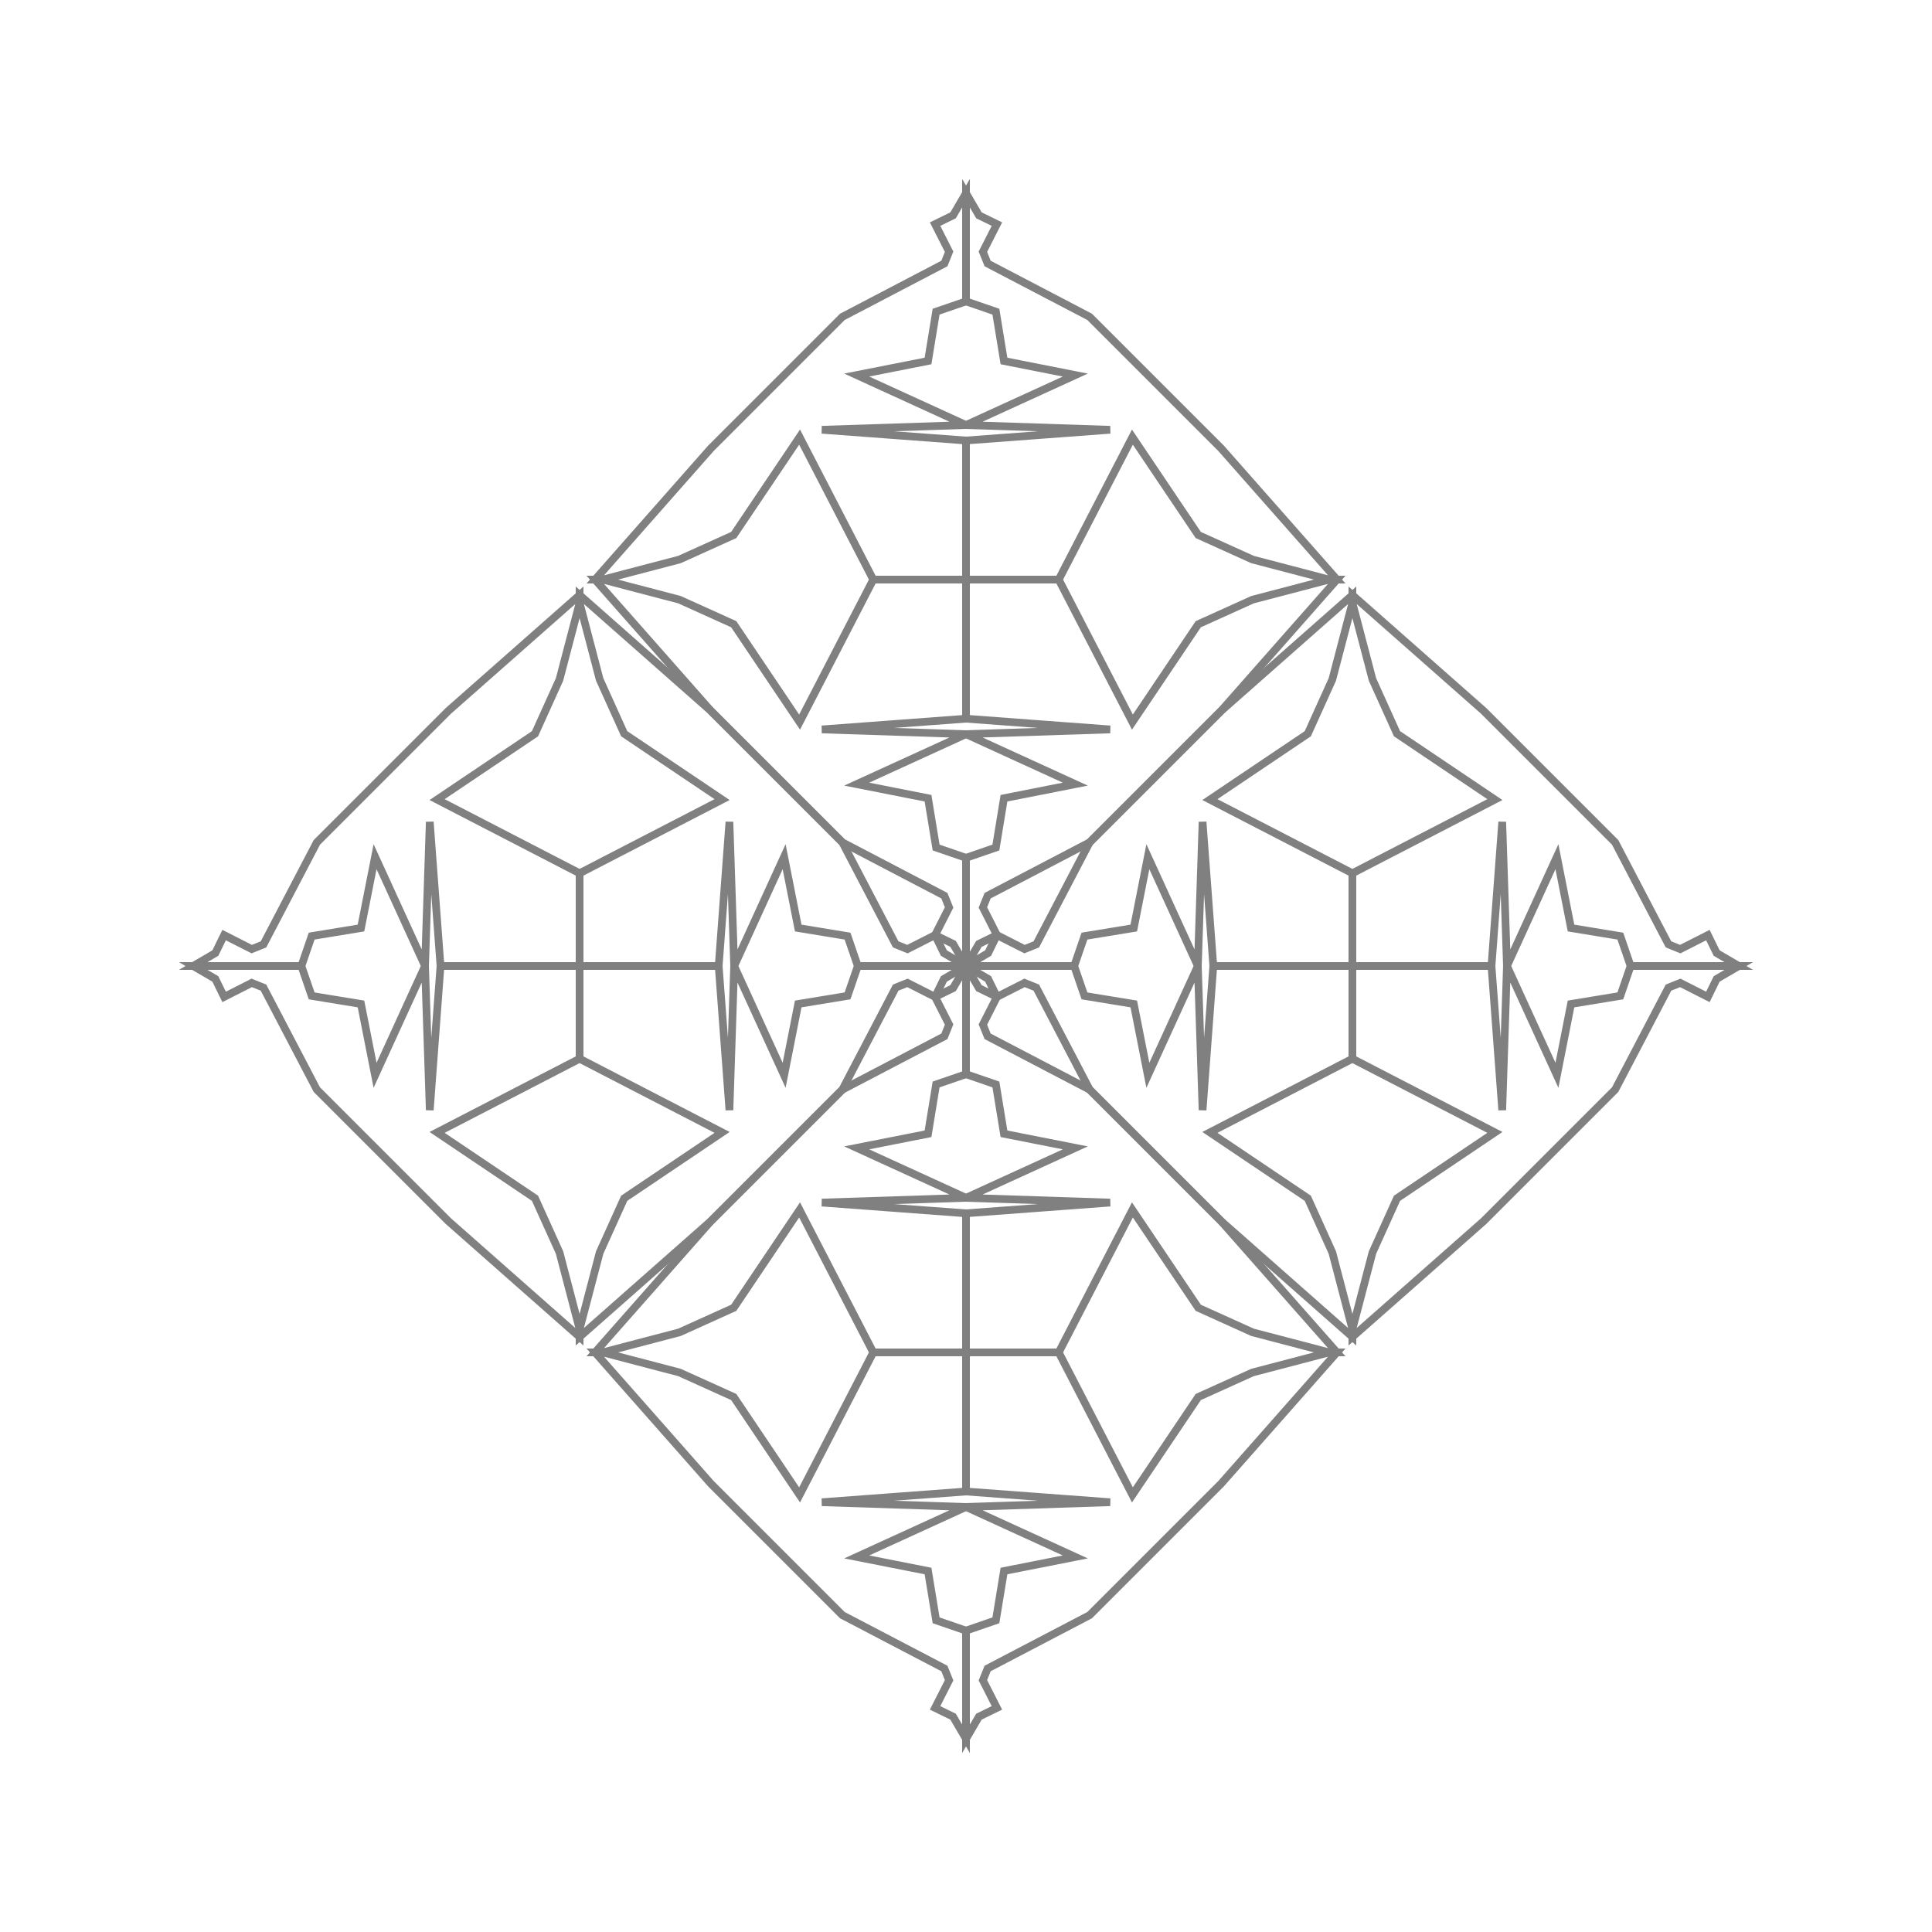
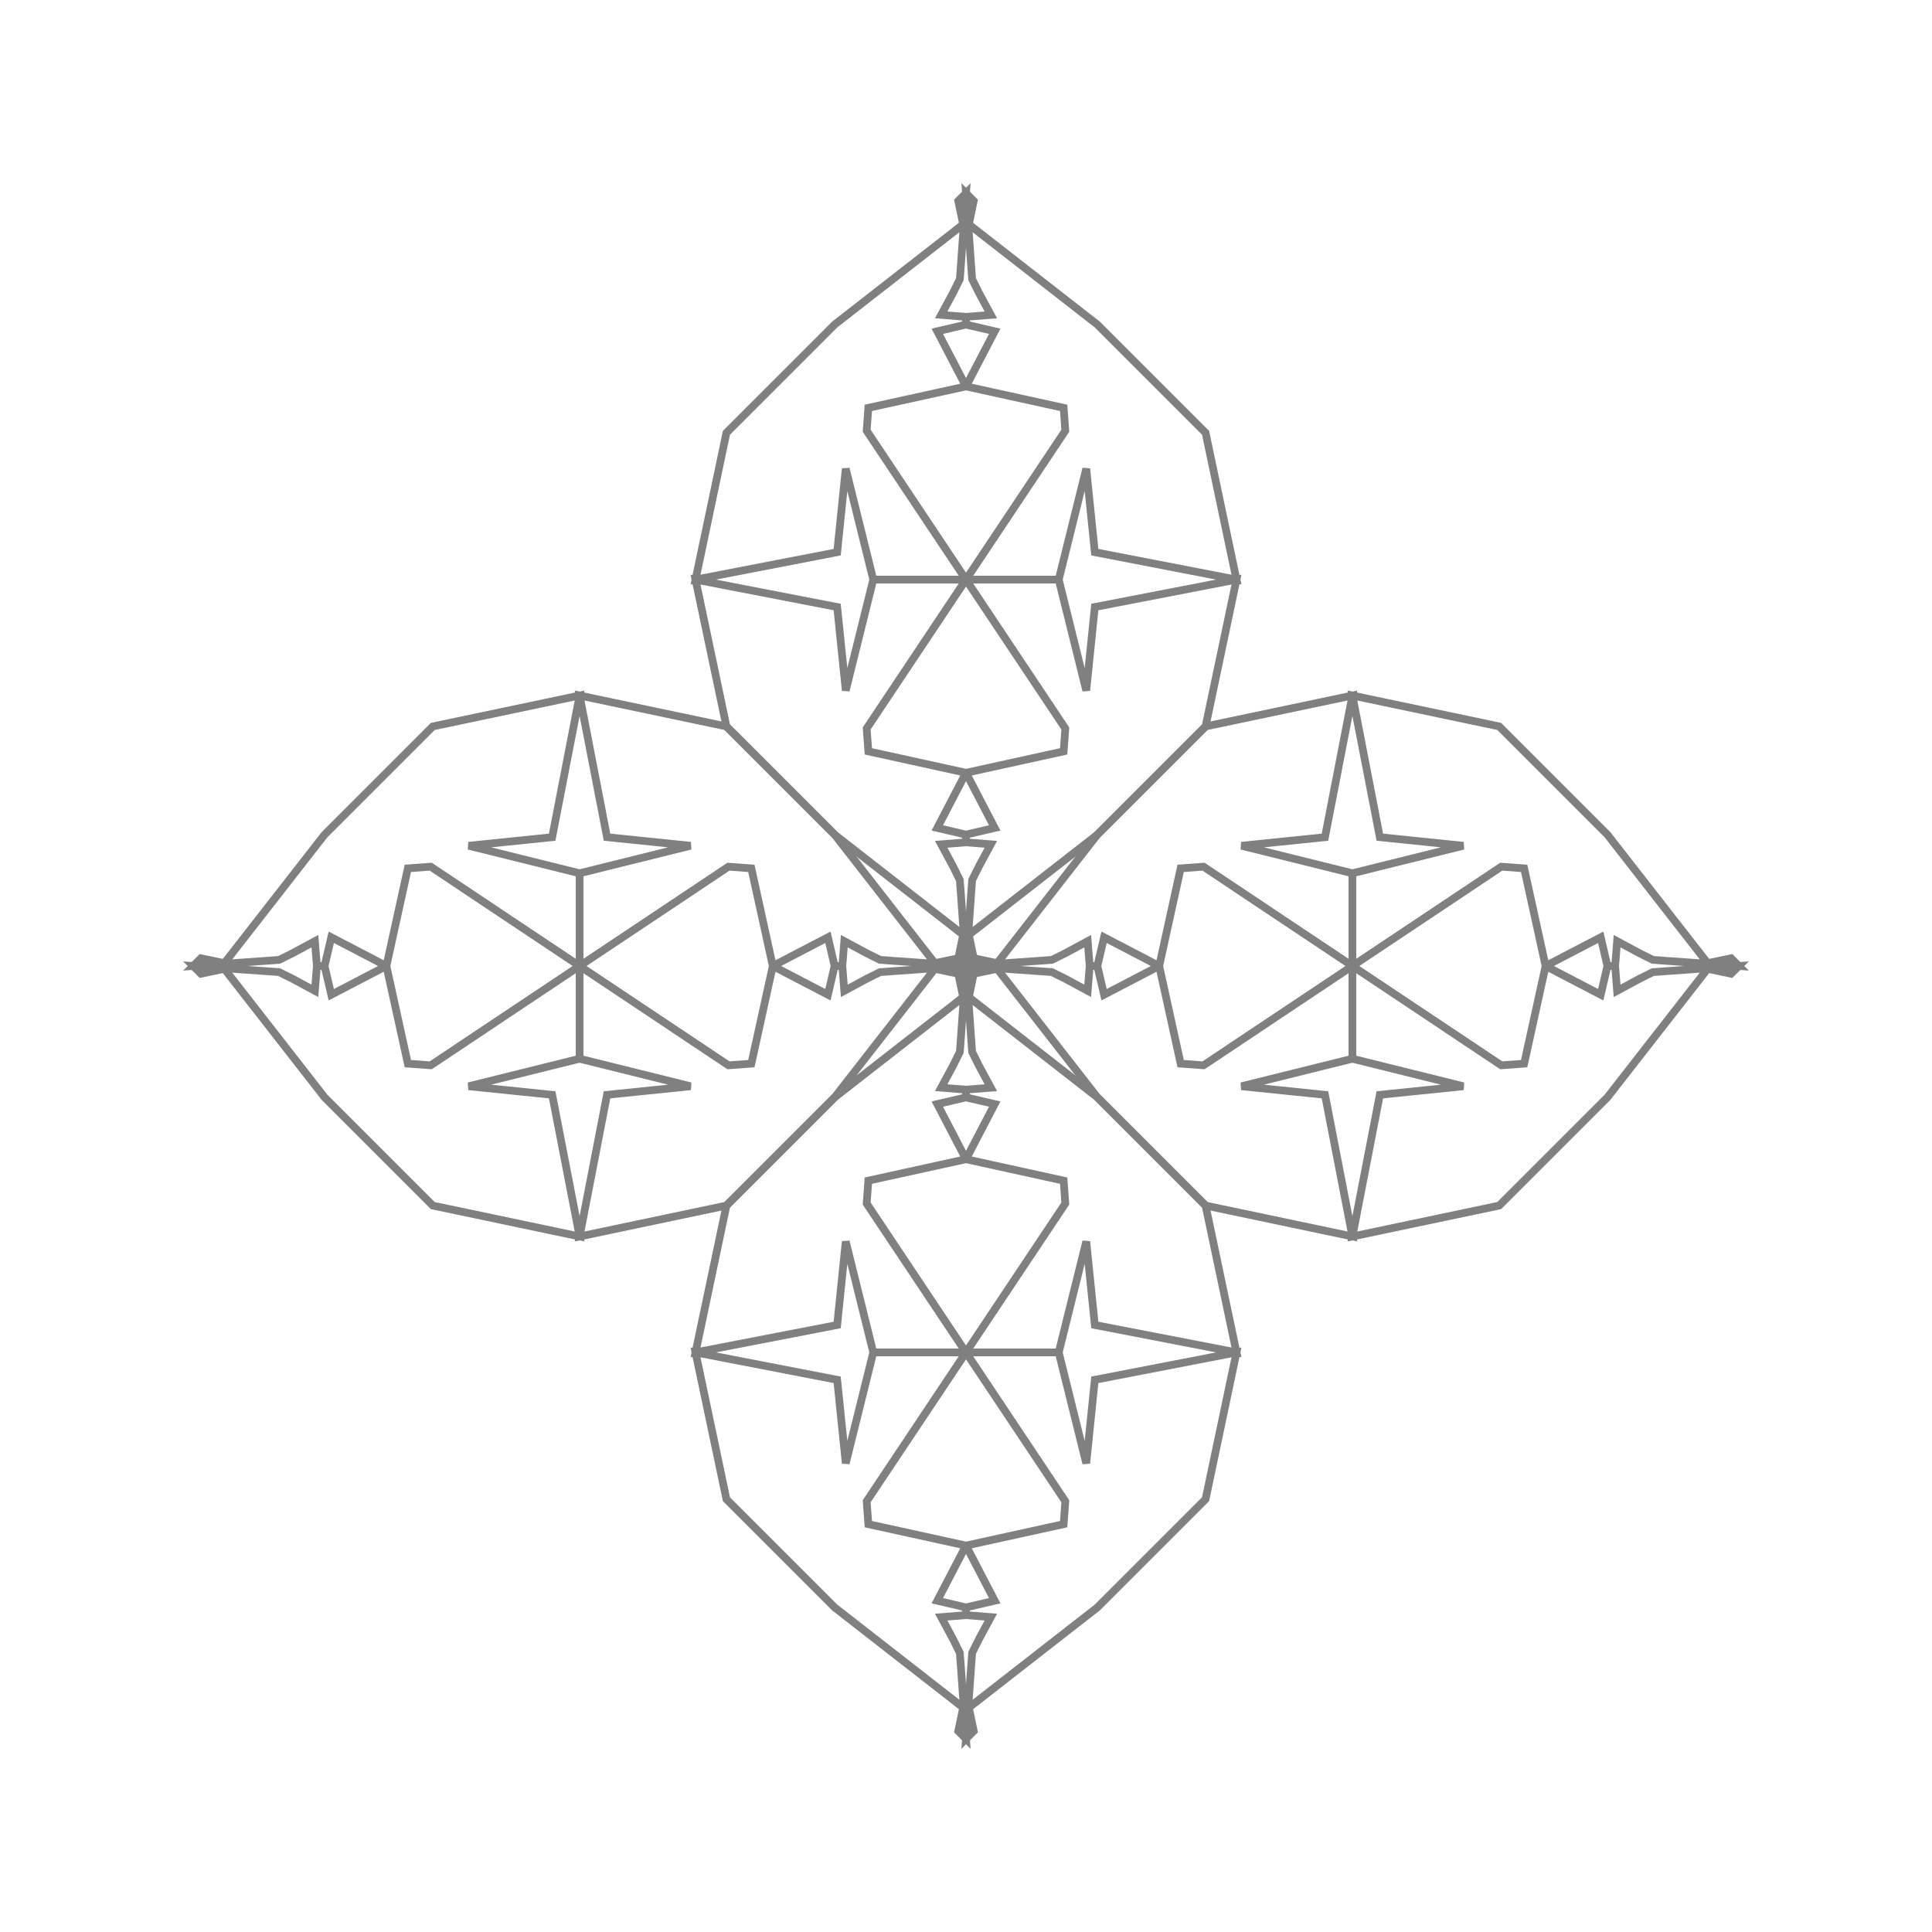
<svg xmlns="http://www.w3.org/2000/svg" width="250" height="250" viewBox="-125.0 -125.0 250 250">
  <defs>
</defs>
-   <path d="M0.0,-0.0 l14.0,-0.0 l1.33,-3.867 l6.38,-1.047 l1.824,-9.23 l6.467,14.144 l0.611,-18.649 l1.389,18.649 l18.0,-0.0 l0.0,-12.0 l-18.44,-9.533 l12.667,-8.523 l3.176,-7.027 l2.597,-9.917 l0.0,-1.0 l-17.0,15.0 l-17.0,17.0 l-6.903,13.202 l-1.523,0.613 l-3.574,-1.815 l-1.138,2.328 Z" stroke-width="1" stroke="grey" fill="red" fill-opacity="0" />
-   <path d="M0.0,-0.0 l14.0,-0.0 l1.33,3.867 l6.38,1.047 l1.824,9.23 l6.467,-14.144 l0.611,18.649 l1.389,-18.649 l18.0,-0.0 l0.0,12.0 l-18.44,9.533 l12.667,8.523 l3.176,7.027 l2.597,9.917 l0.0,1.0 l-17.0,-15.0 l-17.0,-17.0 l-6.903,-13.202 l-1.523,-0.613 l-3.574,1.815 l-1.138,-2.328 Z" stroke-width="1" stroke="grey" fill="purple" fill-opacity="0" />
-   <path d="M0.0,-0.0 l-14.0,-0.0 l-1.33,-3.867 l-6.38,-1.047 l-1.824,-9.23 l-6.467,14.144 l-0.611,-18.649 l-1.389,18.649 l-18.0,-0.0 l0.0,-12.0 l18.44,-9.533 l-12.667,-8.523 l-3.176,-7.027 l-2.597,-9.917 l0.0,-1.0 l17.0,15.0 l17.0,17.0 l6.903,13.202 l1.523,0.613 l3.574,-1.815 l1.138,2.328 Z" stroke-width="1" stroke="grey" fill="pink" fill-opacity="0" />
-   <path d="M100.0,-0.0 l-14.0,-0.0 l-1.33,3.867 l-6.38,1.047 l-1.824,9.23 l-6.467,-14.144 l-0.611,18.649 l-1.389,-18.649 l-18.0,-0.0 l0.0,12.0 l18.44,9.533 l-12.667,8.523 l-3.176,7.027 l-2.597,9.917 l0.0,1.0 l17.0,-15.0 l17.0,-17.0 l6.903,-13.202 l1.523,-0.613 l3.574,1.815 l1.138,-2.328 Z" stroke-width="1" stroke="grey" fill="green" fill-opacity="0" />
-   <path d="M0.0,-0.0 l0.0,-14.0 l3.867,-1.33 l1.047,-6.38 l9.23,-1.824 l-14.144,-6.467 l18.649,-0.611 l-18.649,-1.389 l0.0,-18.0 l12.0,-0.0 l9.533,18.44 l8.523,-12.667 l7.027,-3.176 l9.917,-2.597 l1.0,-0.0 l-15.0,17.0 l-17.0,17.0 l-13.202,6.903 l-0.613,1.523 l1.815,3.574 l-2.328,1.138 Z" stroke-width="1" stroke="grey" fill="black" fill-opacity="0" />
-   <path d="M0.0,-0.0 l0.0,14.0 l3.867,1.33 l1.047,6.38 l9.23,1.824 l-14.144,6.467 l18.649,0.611 l-18.649,1.389 l0.0,18.0 l12.0,-0.0 l9.533,-18.44 l8.523,12.667 l7.027,3.176 l9.917,2.597 l1.0,-0.0 l-15.0,-17.0 l-17.0,-17.0 l-13.202,-6.903 l-0.613,-1.523 l1.815,-3.574 l-2.328,-1.138 Z" stroke-width="1" stroke="grey" fill="purple" fill-opacity="0" />
-   <path d="M0.0,-0.0 l-14.0,-0.0 l-1.33,3.867 l-6.38,1.047 l-1.824,9.23 l-6.467,-14.144 l-0.611,18.649 l-1.389,-18.649 l-18.0,-0.0 l0.0,12.0 l18.44,9.533 l-12.667,8.523 l-3.176,7.027 l-2.597,9.917 l0.0,1.0 l17.0,-15.0 l17.0,-17.0 l6.903,-13.202 l1.523,-0.613 l3.574,1.815 l1.138,-2.328 Z" stroke-width="1" stroke="grey" fill="brown" fill-opacity="0" />
-   <path d="M0.0,100.0 l0.0,-14.0 l-3.867,-1.33 l-1.047,-6.38 l-9.23,-1.824 l14.144,-6.467 l-18.649,-0.611 l18.649,-1.389 l0.0,-18.0 l-12.0,-0.0 l-9.533,18.44 l-8.523,-12.667 l-7.027,-3.176 l-9.917,-2.597 l-1.0,-0.0 l15.0,17.0 l17.0,17.0 l13.202,6.903 l0.613,1.523 l-1.815,3.574 l2.328,1.138 Z" stroke-width="1" stroke="grey" fill="purple" fill-opacity="0" />
-   <path d="M0.0,-0.0 l0.0,-14.0 l-3.867,-1.33 l-1.047,-6.38 l-9.23,-1.824 l14.144,-6.467 l-18.649,-0.611 l18.649,-1.389 l0.0,-18.0 l-12.0,-0.0 l-9.533,18.44 l-8.523,-12.667 l-7.027,-3.176 l-9.917,-2.597 l-1.0,-0.0 l15.0,17.0 l17.0,17.0 l13.202,6.903 l0.613,1.523 l-1.815,3.574 l2.328,1.138 Z" stroke-width="1" stroke="grey" fill="red" fill-opacity="0" />
-   <path d="M100.0,-0.0 l-14.0,-0.0 l-1.33,-3.867 l-6.38,-1.047 l-1.824,-9.23 l-6.467,14.144 l-0.611,-18.649 l-1.389,18.649 l-18.0,-0.0 l0.0,-12.0 l18.44,-9.533 l-12.667,-8.523 l-3.176,-7.027 l-2.597,-9.917 l0.0,-1.0 l17.0,15.0 l17.0,17.0 l6.903,13.202 l1.523,0.613 l3.574,-1.815 l1.138,2.328 Z" stroke-width="1" stroke="grey" fill="brown" fill-opacity="0" />
-   <path d="M-100.0,-0.0 l14.0,-0.0 l1.33,-3.867 l6.38,-1.047 l1.824,-9.23 l6.467,14.144 l0.611,-18.649 l1.389,18.649 l18.0,-0.0 l0.0,-12.0 l-18.44,-9.533 l12.667,-8.523 l3.176,-7.027 l2.597,-9.917 l0.0,-1.0 l-17.0,15.0 l-17.0,17.0 l-6.903,13.202 l-1.523,0.613 l-3.574,-1.815 l-1.138,2.328 Z" stroke-width="1" stroke="grey" fill="blue" fill-opacity="0" />
-   <path d="M0.0,100.0 l0.0,-14.0 l3.867,-1.33 l1.047,-6.38 l9.23,-1.824 l-14.144,-6.467 l18.649,-0.611 l-18.649,-1.389 l0.0,-18.0 l12.0,-0.0 l9.533,18.44 l8.523,-12.667 l7.027,-3.176 l9.917,-2.597 l1.0,-0.0 l-15.0,17.0 l-17.0,17.0 l-13.202,6.903 l-0.613,1.523 l1.815,3.574 l-2.328,1.138 Z" stroke-width="1" stroke="grey" fill="orange" fill-opacity="0" />
-   <path d="M0.0,-100.0 l0.0,14.0 l3.867,1.33 l1.047,6.38 l9.23,1.824 l-14.144,6.467 l18.649,0.611 l-18.649,1.389 l0.0,18.0 l12.0,-0.0 l9.533,-18.44 l8.523,12.667 l7.027,3.176 l9.917,2.597 l1.0,-0.0 l-15.0,-17.0 l-17.0,-17.0 l-13.202,-6.903 l-0.613,-1.523 l1.815,-3.574 l-2.328,-1.138 Z" stroke-width="1" stroke="grey" fill="orange" fill-opacity="0" />
-   <path d="M0.0,-0.0 l0.0,14.0 l-3.867,1.33 l-1.047,6.38 l-9.23,1.824 l14.144,6.467 l-18.649,0.611 l18.649,1.389 l0.0,18.0 l-12.0,-0.0 l-9.533,-18.44 l-8.523,12.667 l-7.027,3.176 l-9.917,2.597 l-1.0,-0.0 l15.0,-17.0 l17.0,-17.0 l13.202,-6.903 l0.613,-1.523 l-1.815,-3.574 l2.328,-1.138 Z" stroke-width="1" stroke="grey" fill="yellow" fill-opacity="0" />
-   <path d="M-100.0,-0.0 l14.0,-0.0 l1.33,3.867 l6.38,1.047 l1.824,9.23 l6.467,-14.144 l0.611,18.649 l1.389,-18.649 l18.0,-0.0 l0.0,12.0 l-18.44,9.533 l12.667,8.523 l3.176,7.027 l2.597,9.917 l0.0,1.0 l-17.0,-15.0 l-17.0,-17.0 l-6.903,-13.202 l-1.523,-0.613 l-3.574,1.815 l-1.138,-2.328 Z" stroke-width="1" stroke="grey" fill="purple" fill-opacity="0" />
-   <path d="M0.0,-100.0 l0.0,14.0 l-3.867,1.33 l-1.047,6.38 l-9.23,1.824 l14.144,6.467 l-18.649,0.611 l18.649,1.389 l0.0,18.0 l-12.0,-0.0 l-9.533,-18.44 l-8.523,12.667 l-7.027,3.176 l-9.917,2.597 l-1.0,-0.0 l15.0,-17.0 l17.0,-17.0 l13.202,-6.903 l0.613,-1.523 l-1.815,-3.574 l2.328,-1.138 Z" stroke-width="1" stroke="grey" fill="black" fill-opacity="0" />
+   <path d="M0.0,-0.0 l9.499,-0.675 l1.622,-0.12 l1.799,-0.894 l2.827,-1.525 l0.254,3.214 l1.0,-0.0 l0.866,-3.716 l7.134,3.716 l2.774,-12.635 l2.962,-0.216 l19.264,12.851 l0.0,-8.0 l0.0,-4.0 l-14.353,-3.561 l10.804,-1.108 l3.549,-18.331 l-19.0,4.0 l-14.0,14.0 l-12.966,16.632 l-3.034,-0.632 Z" stroke-width="1" stroke="grey" fill="orange" fill-opacity="0" />
+   <path d="M0.0,-0.0 l9.499,0.675 l1.622,0.12 l1.799,0.894 l2.827,1.525 l0.254,-3.214 l1.0,-0.0 l0.866,3.716 l7.134,-3.716 l2.774,12.635 l2.962,0.216 l19.264,-12.851 l0.0,8.0 l0.0,4.0 l-14.353,3.561 l10.804,1.108 l3.549,18.331 l-19.0,-4.0 l-14.0,-14.0 l-12.966,-16.632 l-3.034,0.632 Z" stroke-width="1" stroke="grey" fill="black" fill-opacity="0" />
+   <path d="M0.0,-0.0 l-9.499,-0.675 l-1.622,-0.12 l-1.799,-0.894 l-2.827,-1.525 l-0.254,3.214 l-1.0,-0.0 l-0.866,-3.716 l-7.134,3.716 l-2.774,-12.635 l-2.962,-0.216 l-19.264,12.851 l0.0,-8.0 l0.0,-4.0 l14.353,-3.561 l-10.804,-1.108 l-3.549,-18.331 l19.0,4.0 l14.0,14.0 l12.966,16.632 l3.034,-0.632 Z" stroke-width="1" stroke="grey" fill="orange" fill-opacity="0" />
+   <path d="M100.0,-0.0 l-9.499,0.675 l-1.622,0.12 l-1.799,0.894 l-2.827,1.525 l-0.254,-3.214 l-1.0,-0.0 l-0.866,3.716 l-7.134,-3.716 l-2.774,12.635 l-2.962,0.216 l-19.264,-12.851 l0.0,8.0 l0.0,4.0 l14.353,3.561 l-10.804,1.108 l-3.549,18.331 l19.0,-4.0 l14.0,-14.0 l12.966,-16.632 l3.034,0.632 Z" stroke-width="1" stroke="grey" fill="pink" fill-opacity="0" />
+   <path d="M0.0,-0.0 l0.675,-9.499 l0.12,-1.622 l0.894,-1.799 l1.525,-2.827 l-3.214,-0.254 l0.0,-1.0 l3.716,-0.866 l-3.716,-7.134 l12.635,-2.774 l0.216,-2.962 l-12.851,-19.264 l8.0,-0.0 l4.0,-0.0 l3.561,14.353 l1.108,-10.804 l18.331,-3.549 l-4.0,19.0 l-14.0,14.0 l-16.632,12.966 l0.632,3.034 Z" stroke-width="1" stroke="grey" fill="brown" fill-opacity="0" />
+   <path d="M0.0,-0.0 l0.675,9.499 l0.12,1.622 l0.894,1.799 l1.525,2.827 l-3.214,0.254 l0.0,1.0 l3.716,0.866 l-3.716,7.134 l12.635,2.774 l0.216,2.962 l-12.851,19.264 l8.0,-0.0 l4.0,-0.0 l3.561,-14.353 l1.108,10.804 l18.331,3.549 l-4.0,-19.0 l-14.0,-14.0 l-16.632,-12.966 l0.632,-3.034 Z" stroke-width="1" stroke="grey" fill="red" fill-opacity="0" />
+   <path d="M0.0,-0.0 l-9.499,0.675 l-1.622,0.12 l-1.799,0.894 l-2.827,1.525 l-0.254,-3.214 l-1.0,-0.0 l-0.866,3.716 l-7.134,-3.716 l-2.774,12.635 l-2.962,0.216 l-19.264,-12.851 l0.0,8.0 l0.0,4.0 l14.353,3.561 l-10.804,1.108 l-3.549,18.331 l19.0,-4.0 l14.0,-14.0 l12.966,-16.632 l3.034,0.632 Z" stroke-width="1" stroke="grey" fill="blue" fill-opacity="0" />
+   <path d="M0.0,100.0 l-0.675,-9.499 l-0.12,-1.622 l-0.894,-1.799 l-1.525,-2.827 l3.214,-0.254 l0.0,-1.0 l-3.716,-0.866 l3.716,-7.134 l-12.635,-2.774 l-0.216,-2.962 l12.851,-19.264 l-8.0,-0.0 l-4.0,-0.0 l-3.561,14.353 l-1.108,-10.804 l-18.331,-3.549 l4.0,19.0 l14.0,14.0 l16.632,12.966 l-0.632,3.034 Z" stroke-width="1" stroke="grey" fill="blue" fill-opacity="0" />
+   <path d="M0.0,-0.0 l-0.675,-9.499 l-0.12,-1.622 l-0.894,-1.799 l-1.525,-2.827 l3.214,-0.254 l0.0,-1.0 l-3.716,-0.866 l3.716,-7.134 l-12.635,-2.774 l-0.216,-2.962 l12.851,-19.264 l-8.0,-0.0 l-4.0,-0.0 l-3.561,14.353 l-1.108,-10.804 l-18.331,-3.549 l4.0,19.0 l14.0,14.0 l16.632,12.966 l-0.632,3.034 Z" stroke-width="1" stroke="grey" fill="red" fill-opacity="0" />
+   <path d="M100.0,-0.0 l-9.499,-0.675 l-1.622,-0.12 l-1.799,-0.894 l-2.827,-1.525 l-0.254,3.214 l-1.0,-0.0 l-0.866,-3.716 l-7.134,3.716 l-2.774,-12.635 l-2.962,-0.216 l-19.264,12.851 l0.0,-8.0 l0.0,-4.0 l14.353,-3.561 l-10.804,-1.108 l-3.549,-18.331 l19.0,4.0 l14.0,14.0 l12.966,16.632 l3.034,-0.632 Z" stroke-width="1" stroke="grey" fill="orange" fill-opacity="0" />
+   <path d="M-100.0,-0.0 l9.499,-0.675 l1.622,-0.12 l1.799,-0.894 l2.827,-1.525 l0.254,3.214 l1.0,-0.0 l0.866,-3.716 l7.134,3.716 l2.774,-12.635 l2.962,-0.216 l19.264,12.851 l0.0,-8.0 l0.0,-4.0 l-14.353,-3.561 l10.804,-1.108 l3.549,-18.331 l-19.0,4.0 l-14.0,14.0 l-12.966,16.632 l-3.034,-0.632 Z" stroke-width="1" stroke="grey" fill="orange" fill-opacity="0" />
+   <path d="M0.0,100.0 l0.675,-9.499 l0.12,-1.622 l0.894,-1.799 l1.525,-2.827 l-3.214,-0.254 l0.0,-1.0 l3.716,-0.866 l-3.716,-7.134 l12.635,-2.774 l0.216,-2.962 l-12.851,-19.264 l8.0,-0.0 l4.0,-0.0 l3.561,14.353 l1.108,-10.804 l18.331,-3.549 l-4.0,19.0 l-14.0,14.0 l-16.632,12.966 l0.632,3.034 Z" stroke-width="1" stroke="grey" fill="brown" fill-opacity="0" />
+   <path d="M0.0,-100.0 l0.675,9.499 l0.12,1.622 l0.894,1.799 l1.525,2.827 l-3.214,0.254 l0.0,1.0 l3.716,0.866 l-3.716,7.134 l12.635,2.774 l0.216,2.962 l-12.851,19.264 l8.0,-0.0 l4.0,-0.0 l3.561,-14.353 l1.108,10.804 l18.331,3.549 l-4.0,-19.0 l-14.0,-14.0 l-16.632,-12.966 l0.632,-3.034 Z" stroke-width="1" stroke="grey" fill="orange" fill-opacity="0" />
+   <path d="M0.0,-0.0 l-0.675,9.499 l-0.12,1.622 l-0.894,1.799 l-1.525,2.827 l3.214,0.254 l0.0,1.0 l-3.716,0.866 l3.716,7.134 l-12.635,2.774 l-0.216,2.962 l12.851,19.264 l-8.0,-0.0 l-4.0,-0.0 l-3.561,-14.353 l-1.108,10.804 l-18.331,3.549 l4.0,-19.0 l14.0,-14.0 l16.632,-12.966 l-0.632,-3.034 Z" stroke-width="1" stroke="grey" fill="orange" fill-opacity="0" />
+   <path d="M-100.0,-0.0 l9.499,0.675 l1.622,0.12 l1.799,0.894 l2.827,1.525 l0.254,-3.214 l1.0,-0.0 l0.866,3.716 l7.134,-3.716 l2.774,12.635 l2.962,0.216 l19.264,-12.851 l0.0,8.0 l0.0,4.0 l-14.353,3.561 l10.804,1.108 l3.549,18.331 l-19.0,-4.0 l-14.0,-14.0 l-12.966,-16.632 l-3.034,0.632 Z" stroke-width="1" stroke="grey" fill="blue" fill-opacity="0" />
+   <path d="M0.0,-100.0 l-0.675,9.499 l-0.12,1.622 l-0.894,1.799 l-1.525,2.827 l3.214,0.254 l0.0,1.0 l-3.716,0.866 l3.716,7.134 l-12.635,2.774 l-0.216,2.962 l12.851,19.264 l-8.0,-0.0 l-4.0,-0.0 l-3.561,-14.353 l-1.108,10.804 l-18.331,3.549 l4.0,-19.0 l14.0,-14.0 l16.632,-12.966 l-0.632,-3.034 Z" stroke-width="1" stroke="grey" fill="brown" fill-opacity="0" />
</svg>
